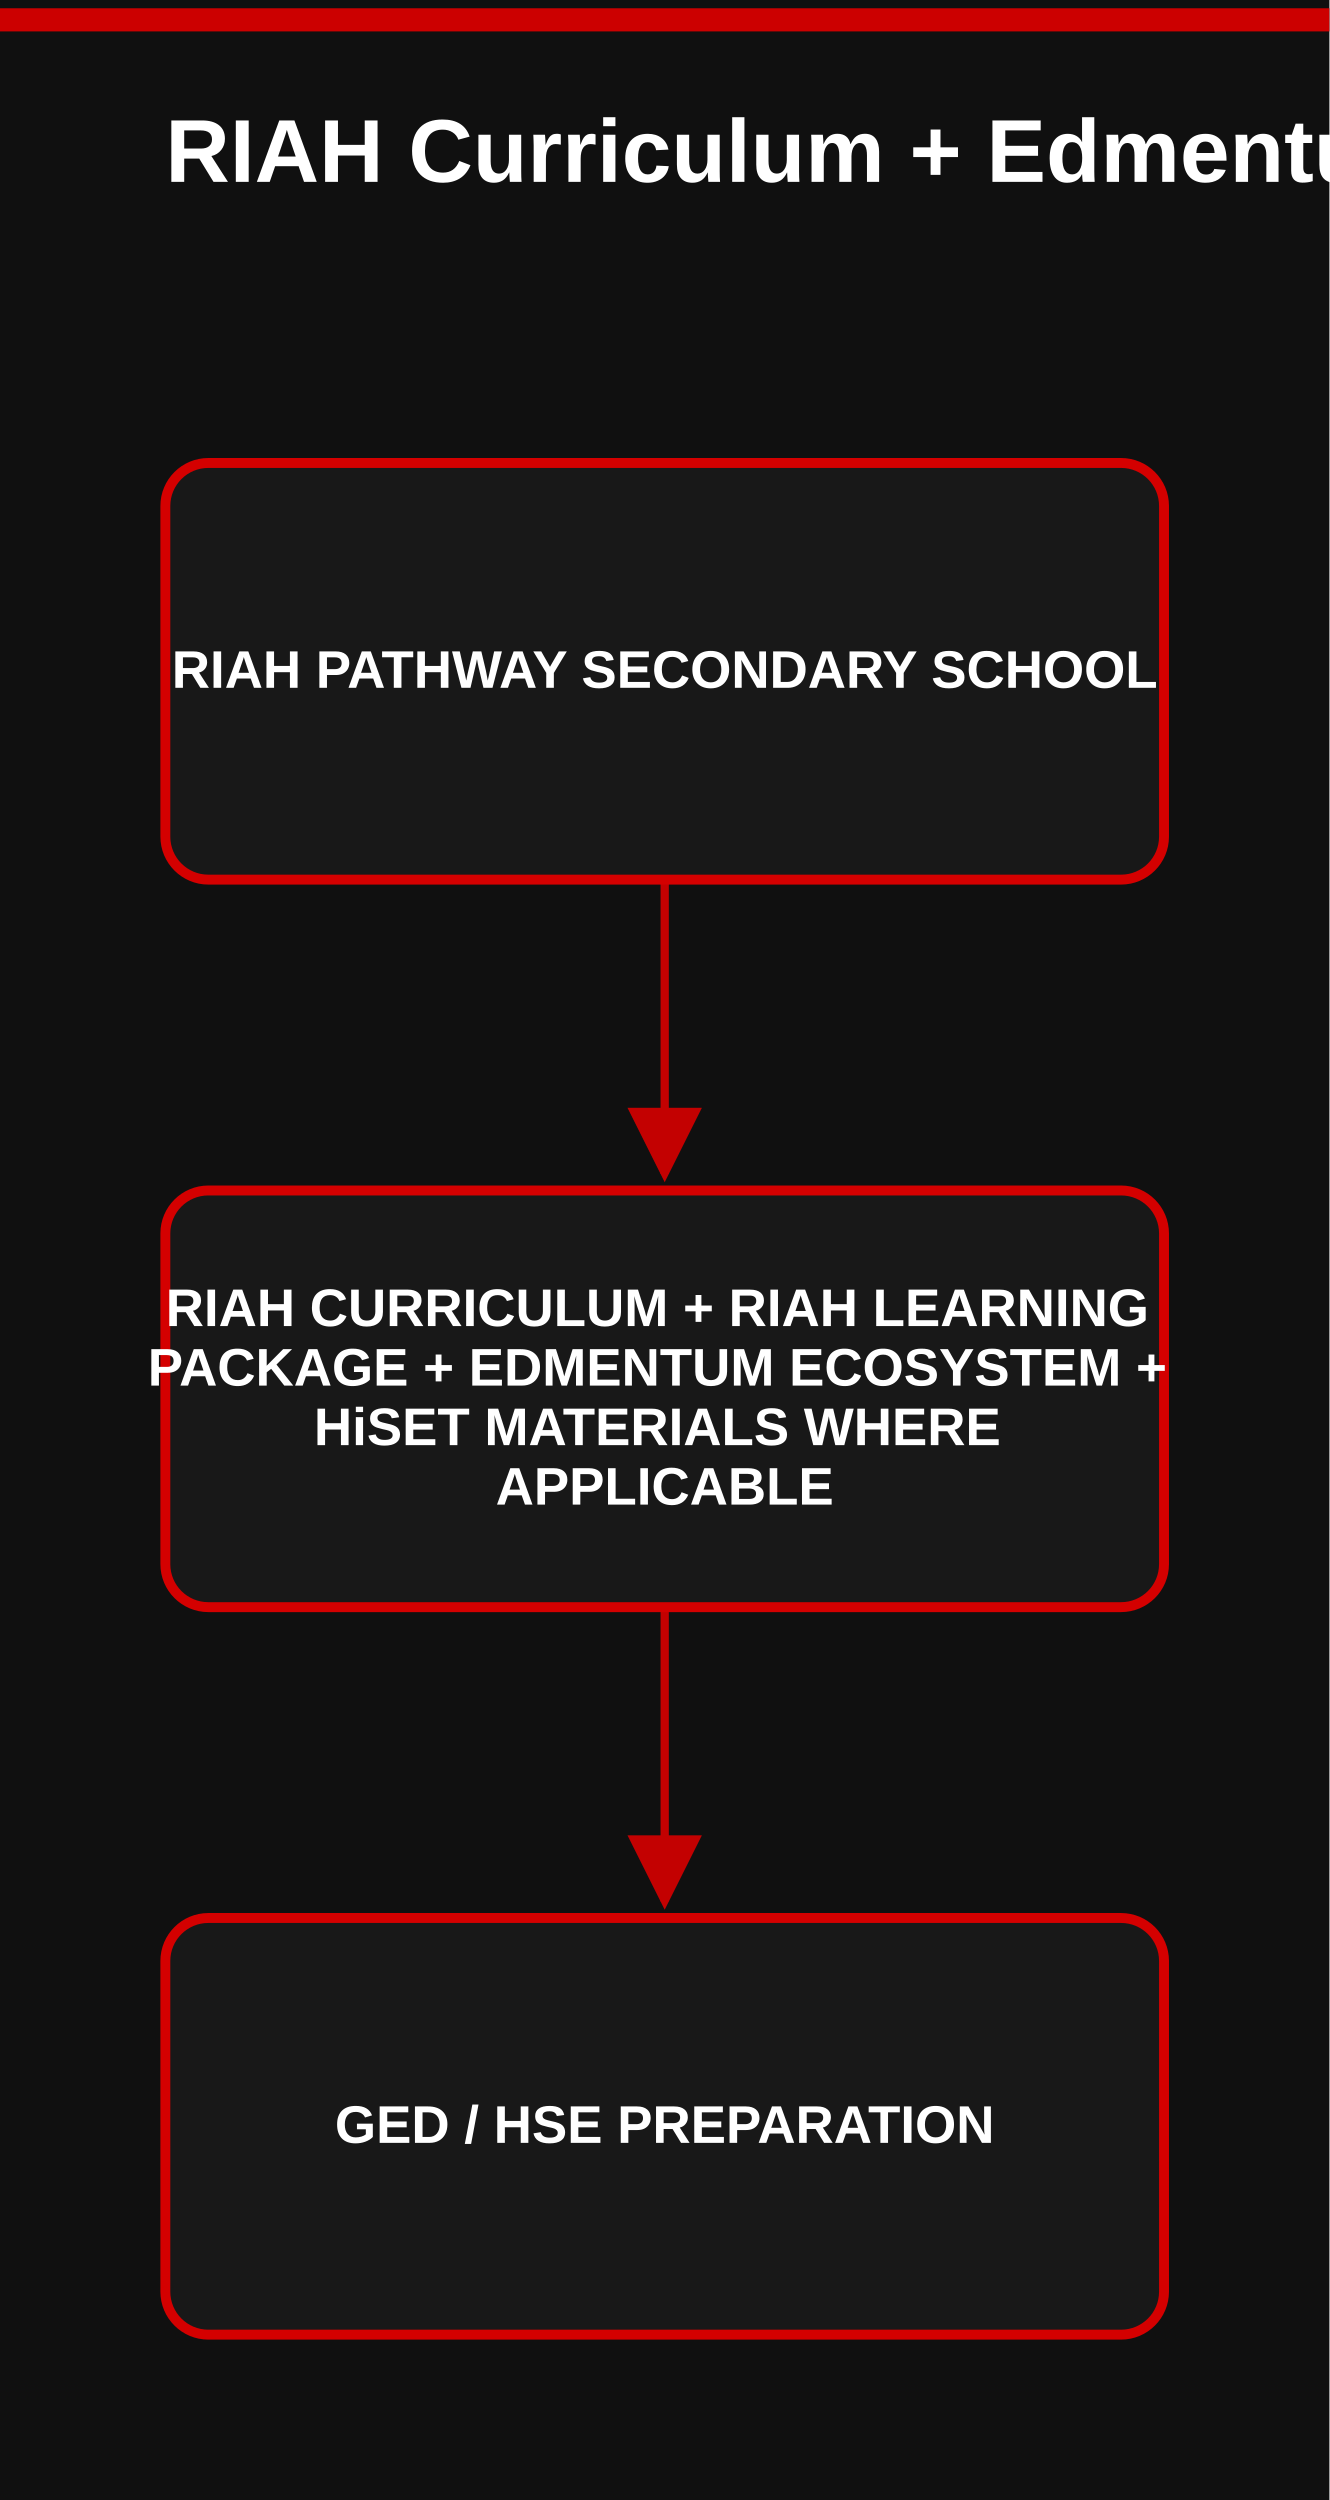
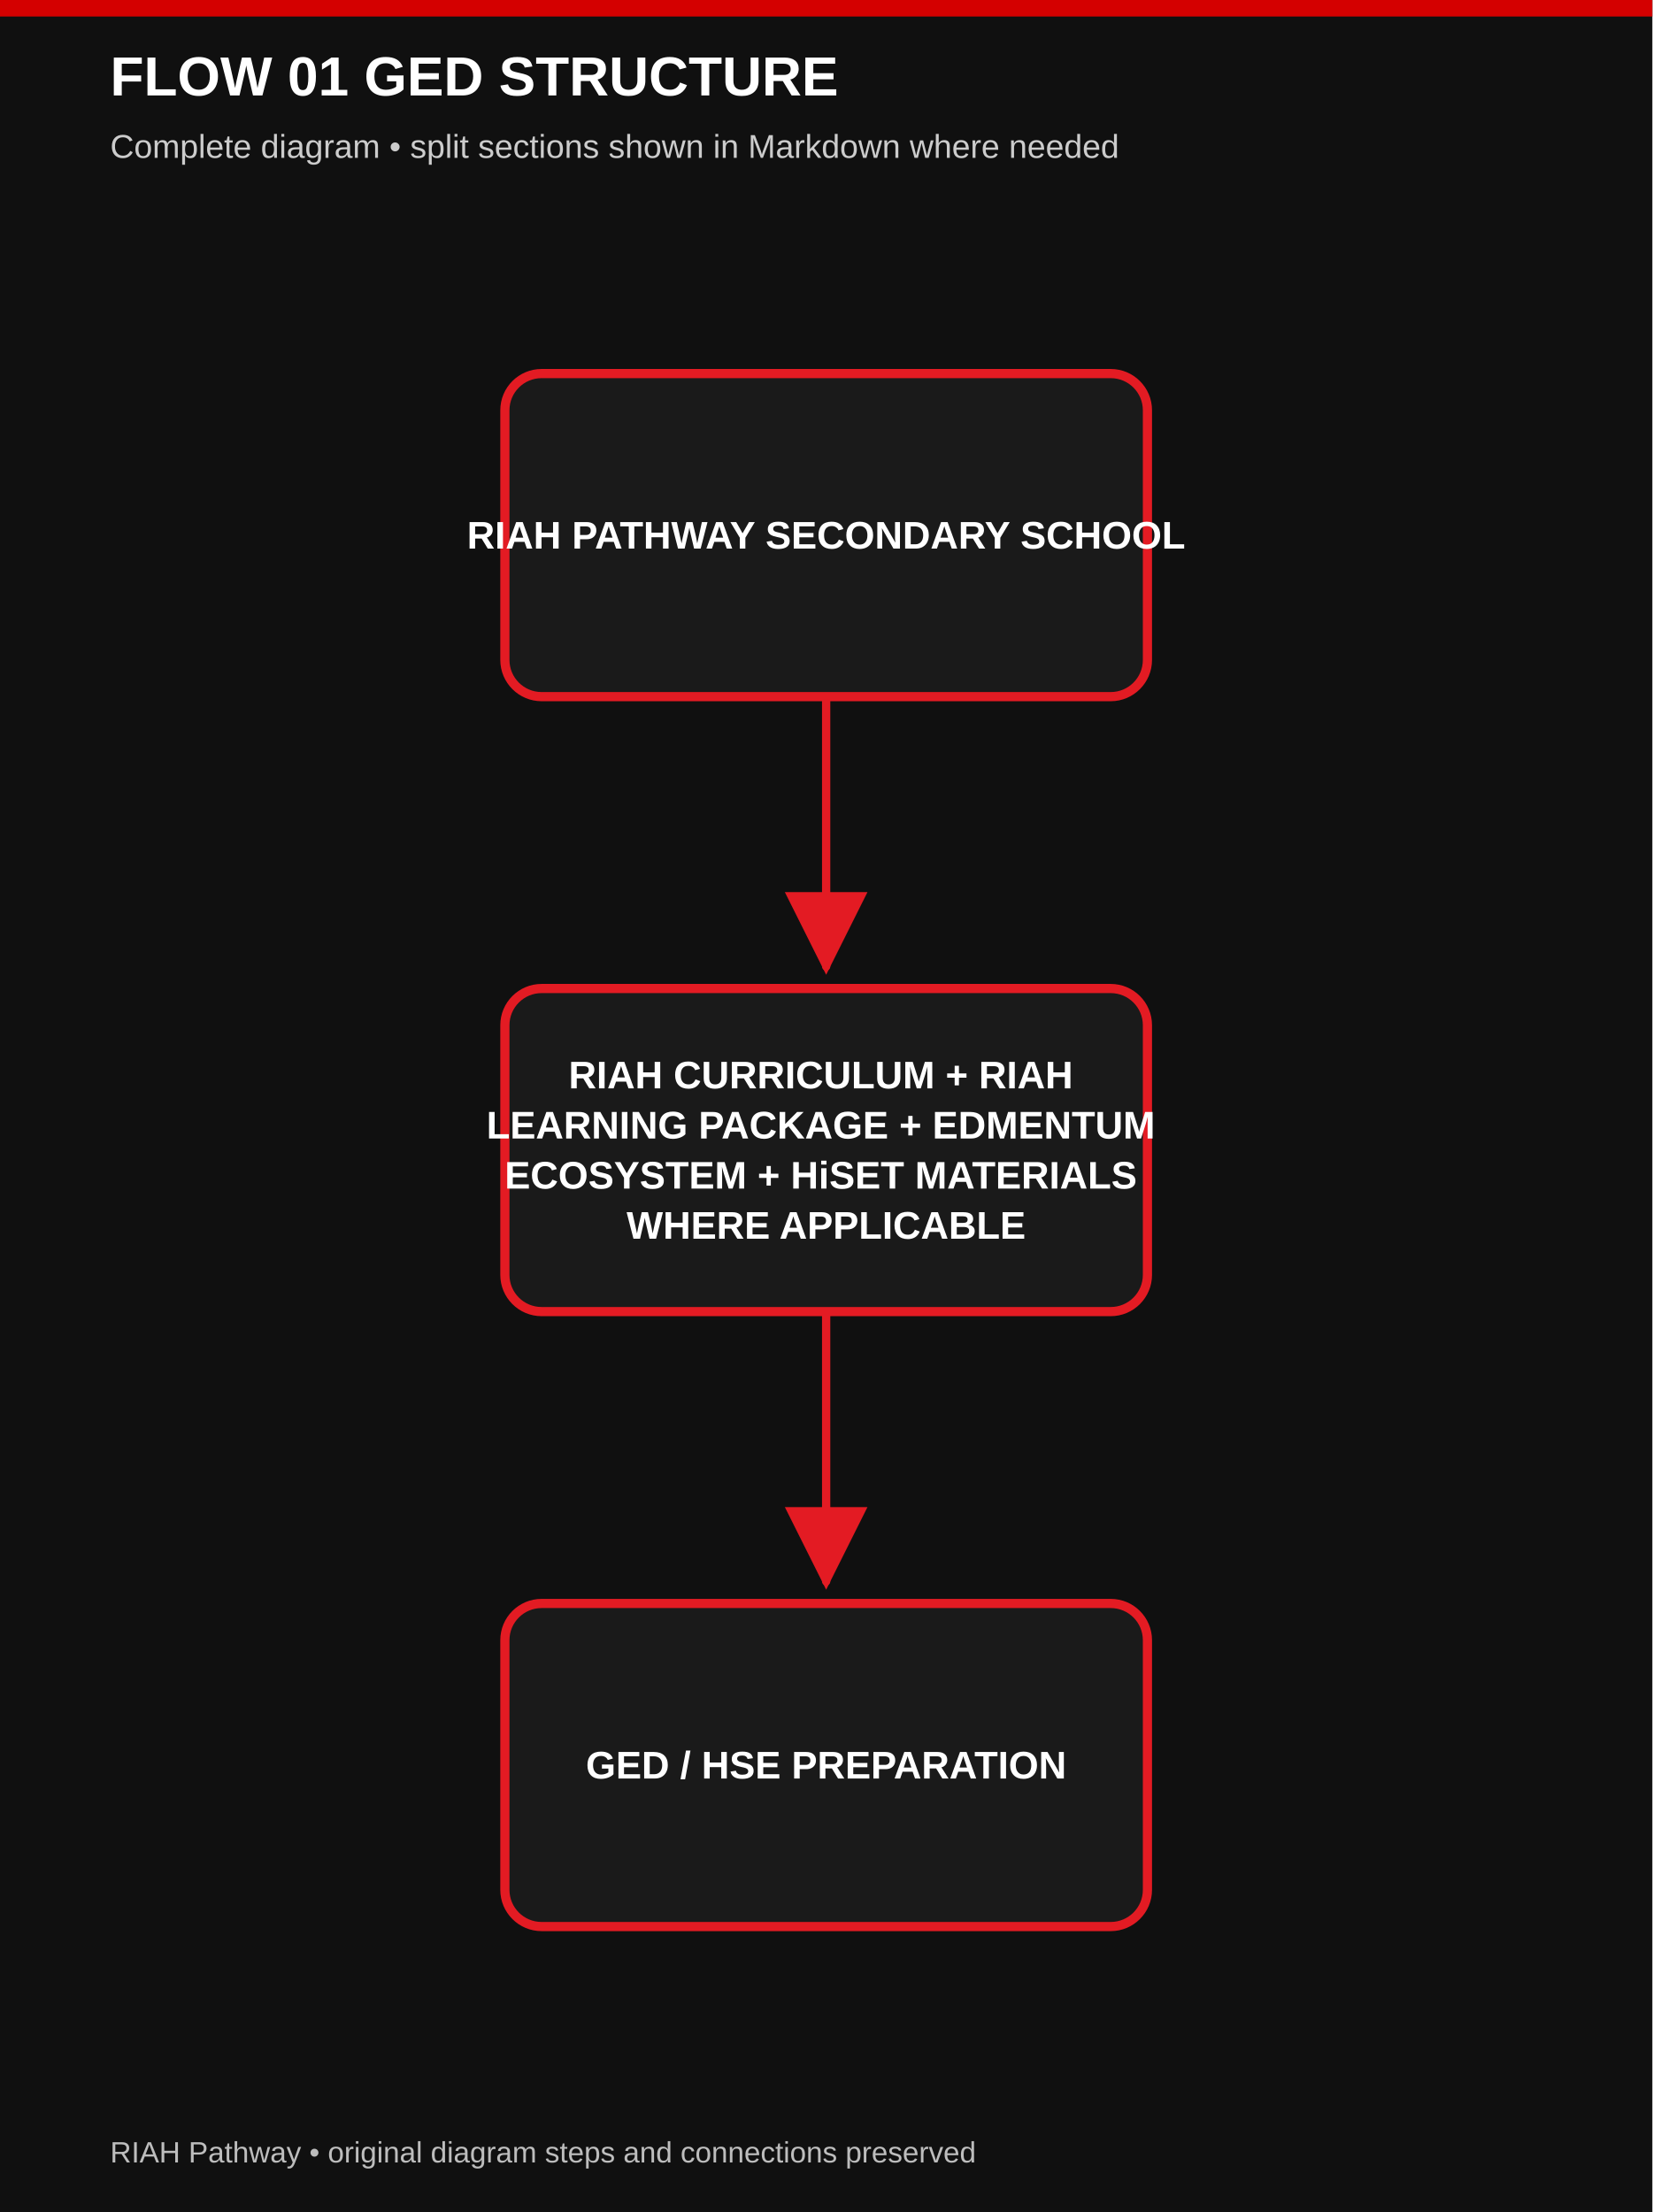
- <svg xmlns="http://www.w3.org/2000/svg" width="402" height="756" viewBox="0 0 402 756" role="img" aria-label="RIAH Curriculum + Edmentum Integration">
+ <svg xmlns="http://www.w3.org/2000/svg" width="900" height="1205" viewBox="0 0 900 1205" role="img" aria-label="FLOW 01 GED STRUCTURE">
  <defs>
-     <marker id="arrow" markerWidth="9" markerHeight="9" refX="8" refY="4.5" orient="auto">
-       <path d="M0,0 L9,4.5 L0,9 Z" fill="#CC0000" />
+     <marker id="arrow" markerWidth="10" markerHeight="10" refX="9" refY="5" orient="auto">
+       <path d="M0,0 L10,5 L0,10 Z" fill="#E31B23" />
    </marker>
  </defs>
-   <rect width="402" height="756" fill="#101010" />
-   <path d="M0,6 H402" stroke="#CC0000" stroke-width="7" />
-   <text x="50" y="55" fill="#FFFFFF" font-family="Arial,sans-serif" font-size="27" font-weight="700">RIAH Curriculum + Edmentum Integration</text>
-   <path d="M201,266 L201,313 L201,313 L201,355" fill="none" stroke="#CC0000" stroke-width="2.5" marker-end="url(#arrow)" opacity=".95" />
-   <path d="M201,486 L201,533 L201,533 L201,575" fill="none" stroke="#CC0000" stroke-width="2.5" marker-end="url(#arrow)" opacity=".95" />
-   <rect x="50" y="140" width="302" height="126" rx="13" fill="#181818" stroke="#D40000" stroke-width="3" />
-   <text x="201" y="208" font-family="Arial,sans-serif" fill="#FFFFFF" text-anchor="middle" font-size="16" font-weight="600">
-     <tspan x="201" dy="0">RIAH PATHWAY SECONDARY SCHOOL</tspan>
+   <rect width="900" height="1205" fill="#101010" />
+   <rect width="900" height="9" fill="#D40000" />
+   <text x="60" y="52" fill="#FFFFFF" font-family="Arial,DejaVu Sans,sans-serif" font-size="30" font-weight="700">FLOW 01 GED STRUCTURE</text>
+   <text x="60" y="86" fill="#CCCCCC" font-family="Arial,DejaVu Sans,sans-serif" font-size="18">Complete diagram • split sections shown in Markdown where needed</text>
+   <path d="M450,379.5 L450,453 L450,453 L450,526.5" stroke="#E31B23" stroke-width="4.5" fill="none" stroke-linecap="round" stroke-linejoin="round" marker-end="url(#arrow)" />
+   <path d="M450,714.5 L450,788 L450,788 L450,861.5" stroke="#E31B23" stroke-width="4.5" fill="none" stroke-linecap="round" stroke-linejoin="round" marker-end="url(#arrow)" />
+   <rect x="275" y="203.5" width="350" height="176" rx="20" fill="#1A1A1A" stroke="#E31B23" stroke-width="5" />
+   <text x="450" y="298.85" font-family="Arial,DejaVu Sans,sans-serif" fill="#FFFFFF" font-size="21" font-weight="700" text-anchor="middle">
+     <tspan x="450" dy="0">RIAH PATHWAY SECONDARY SCHOOL</tspan>
  </text>
-   <rect x="50" y="360" width="302" height="126" rx="13" fill="#181818" stroke="#D40000" stroke-width="3" />
-   <text x="201" y="401" font-family="Arial,sans-serif" fill="#FFFFFF" text-anchor="middle" font-size="16" font-weight="600">
-     <tspan x="201" dy="0">RIAH CURRICULUM + RIAH LEARNING</tspan>
-     <tspan x="201" dy="18">PACKAGE + EDMENTUM ECOSYSTEM +</tspan>
-     <tspan x="201" dy="18">HiSET MATERIALS WHERE</tspan>
-     <tspan x="201" dy="18">APPLICABLE</tspan>
+   <rect x="275" y="538.5" width="350" height="176" rx="20" fill="#1A1A1A" stroke="#E31B23" stroke-width="5" />
+   <text x="450" y="592.9" font-family="Arial,DejaVu Sans,sans-serif" fill="#FFFFFF" font-size="21" font-weight="700" text-anchor="middle">
+     <tspan x="450" dy="0">RIAH CURRICULUM + RIAH</tspan>
+     <tspan x="450" dy="27.3">LEARNING PACKAGE + EDMENTUM</tspan>
+     <tspan x="450" dy="27.3">ECOSYSTEM + HiSET MATERIALS</tspan>
+     <tspan x="450" dy="27.3">WHERE APPLICABLE</tspan>
  </text>
-   <rect x="50" y="580" width="302" height="126" rx="13" fill="#181818" stroke="#D40000" stroke-width="3" />
-   <text x="201" y="648" font-family="Arial,sans-serif" fill="#FFFFFF" text-anchor="middle" font-size="16" font-weight="600">
-     <tspan x="201" dy="0">GED / HSE PREPARATION</tspan>
+   <rect x="275" y="873.5" width="350" height="176" rx="20" fill="#1A1A1A" stroke="#E31B23" stroke-width="5" />
+   <text x="450" y="968.85" font-family="Arial,DejaVu Sans,sans-serif" fill="#FFFFFF" font-size="21" font-weight="700" text-anchor="middle">
+     <tspan x="450" dy="0">GED / HSE PREPARATION</tspan>
  </text>
+   <text x="60" y="1178" fill="#BDBDBD" font-family="Arial,DejaVu Sans,sans-serif" font-size="16">RIAH Pathway • original diagram steps and connections preserved</text>
</svg>
